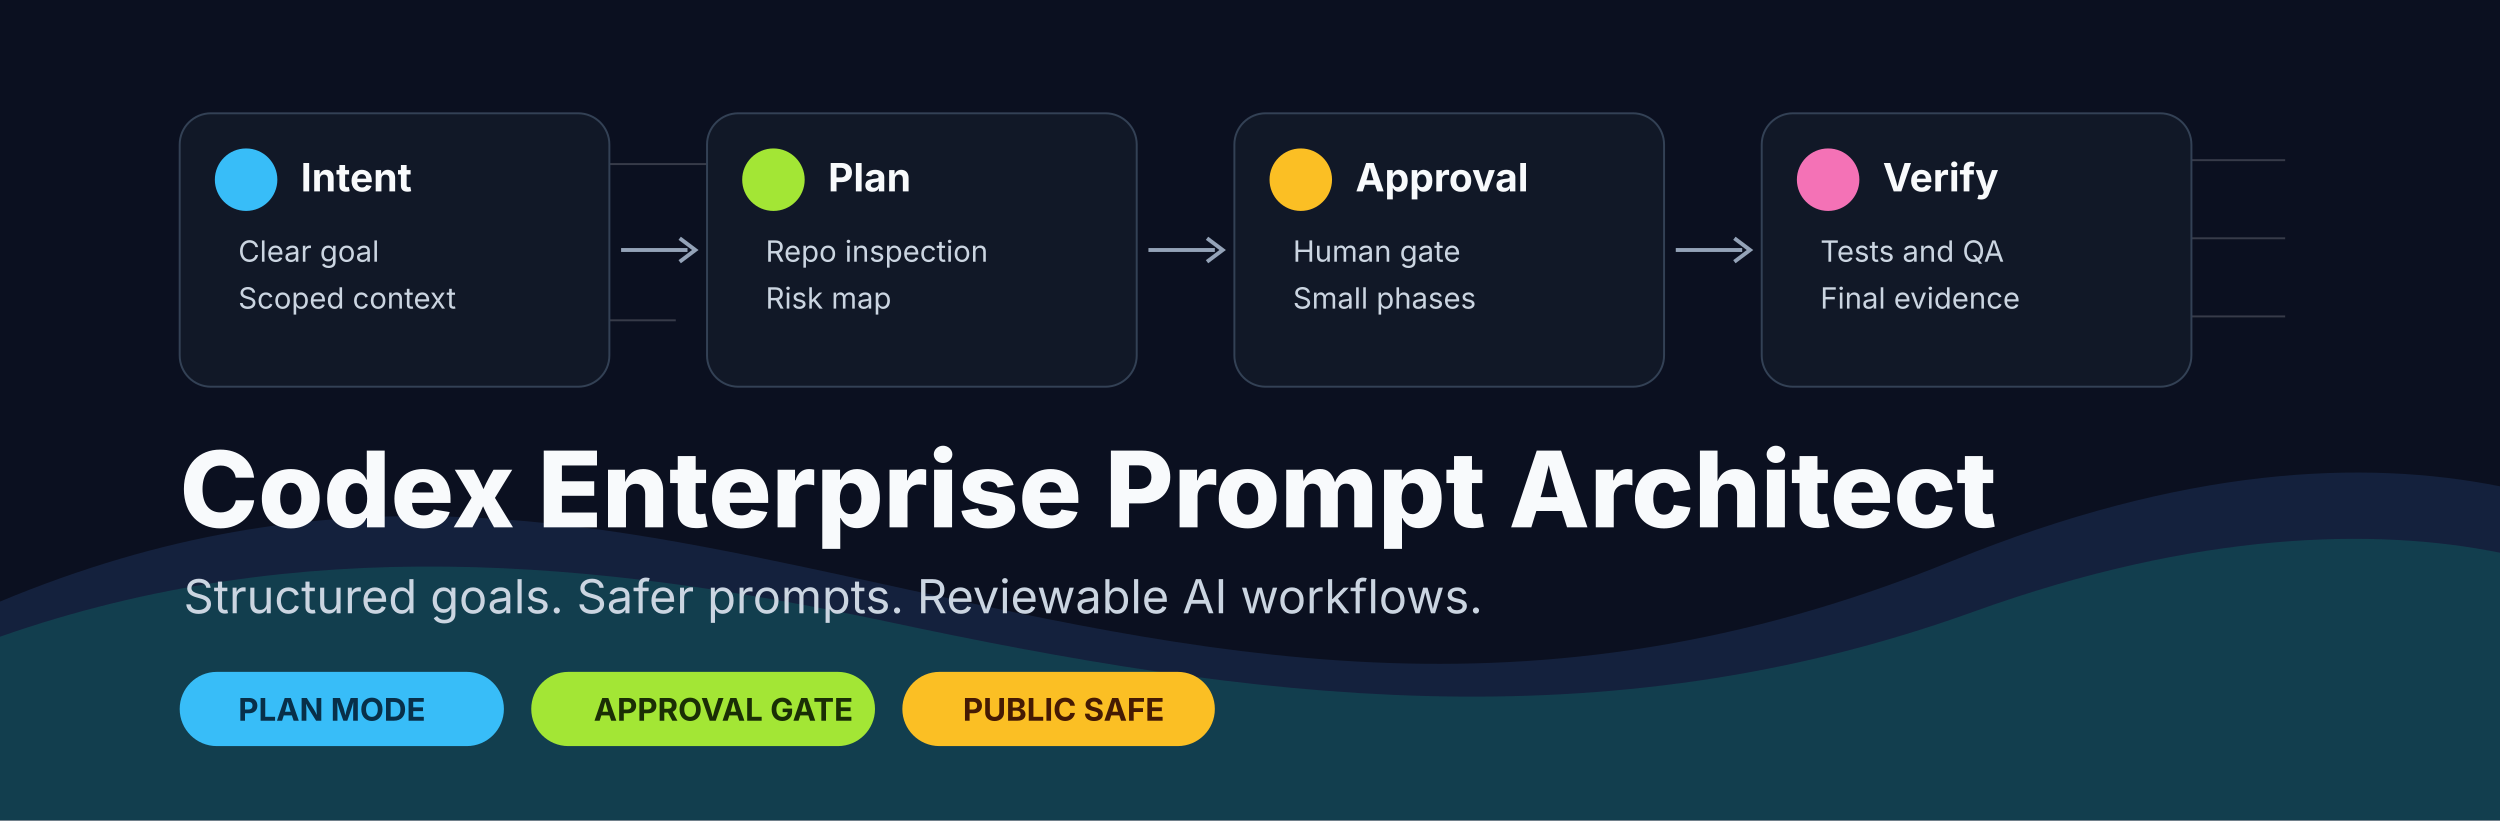
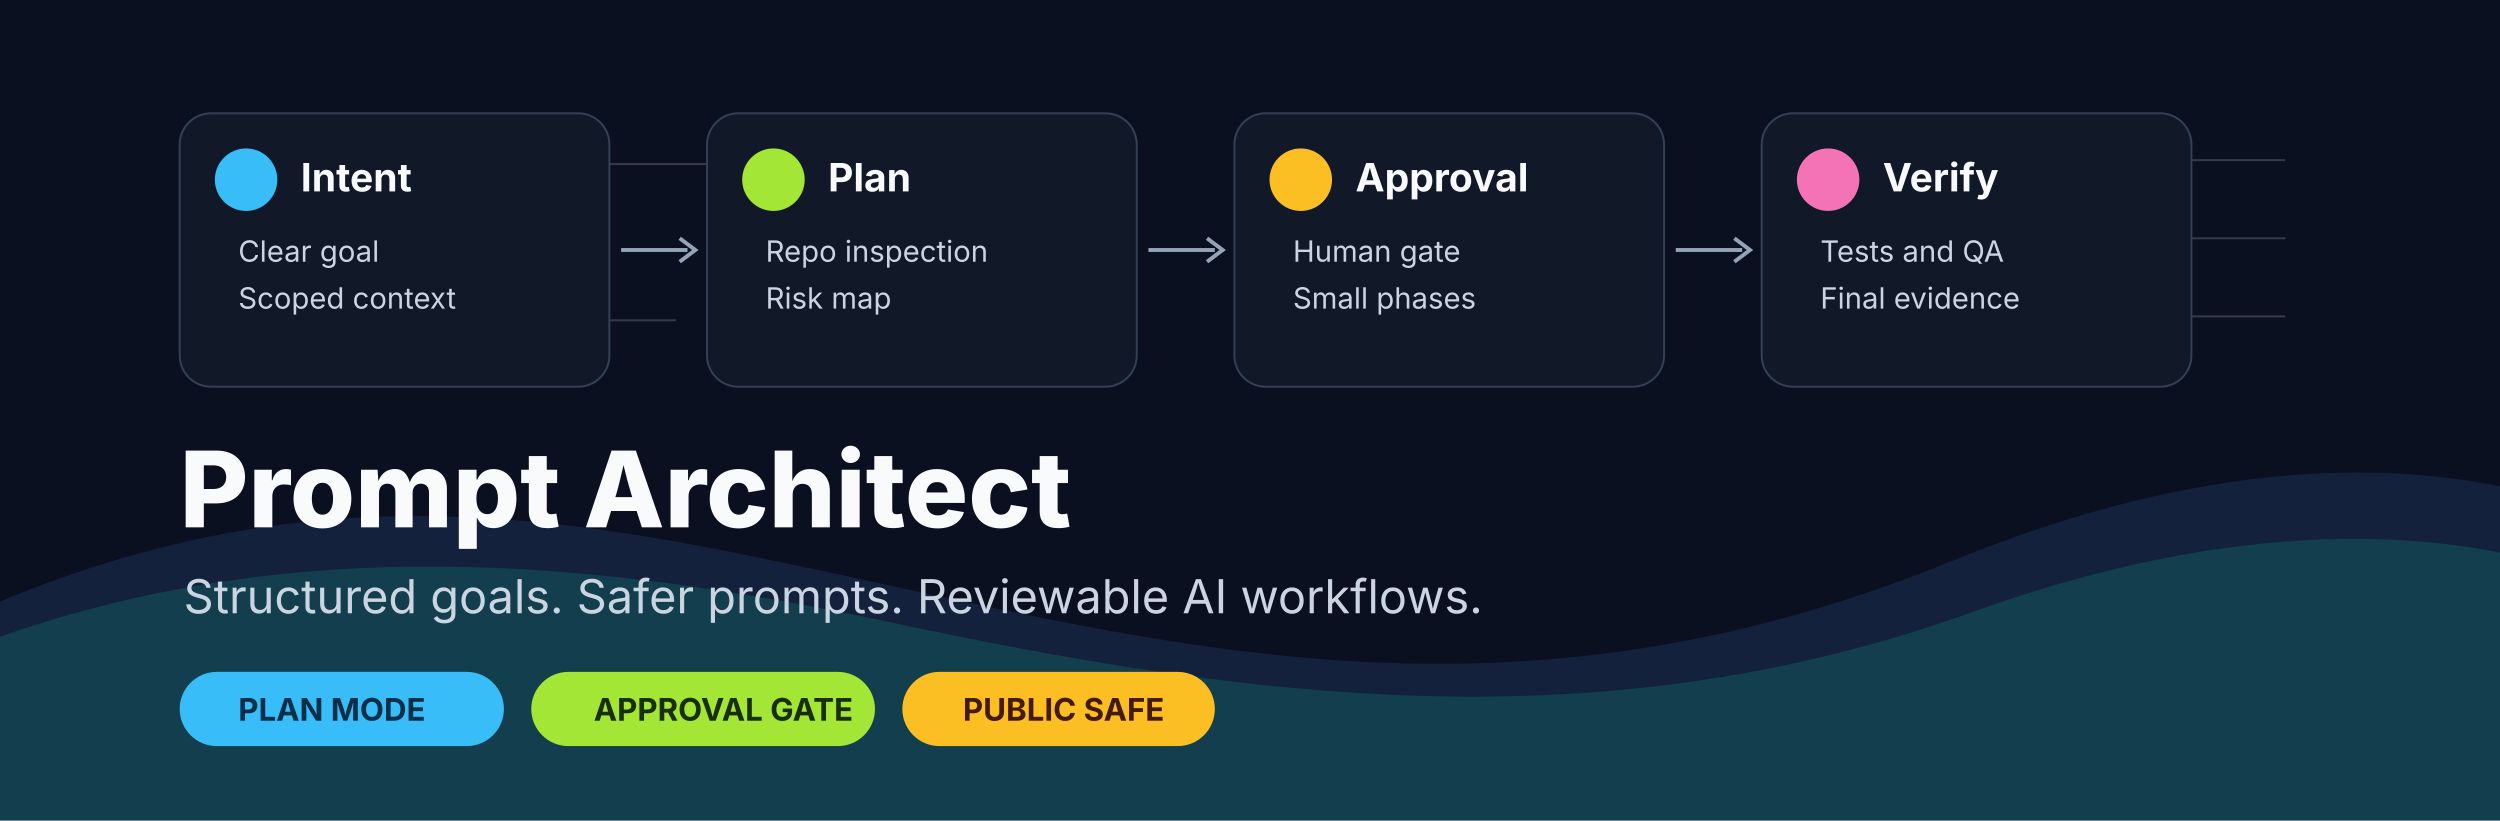
<svg xmlns="http://www.w3.org/2000/svg" width="1280" height="420" viewBox="0 0 1280 420" fill="none" role="img" aria-labelledby="title desc">
  <rect width="1280" height="420" rx="0" fill="#0B1020" />
  <path d="M0 308C168 238 299 266 438 296C613 334 782 376 1000 287C1118 239 1210 235 1280 249V420H0V308Z" fill="#14213D" />
  <path d="M0 326C154 272 306 287 453 318C640 358 820 382 1011 313C1125 272 1216 270 1280 283V420H0V326Z" fill="#0F766E" opacity="0.34" />
  <g opacity="0.2">
    <path d="M114 84H384" stroke="#E5E7EB" />
    <path d="M114 124H297" stroke="#E5E7EB" />
    <path d="M114 164H346" stroke="#E5E7EB" />
    <path d="M936 82H1170" stroke="#E5E7EB" />
    <path d="M990 122H1170" stroke="#E5E7EB" />
    <path d="M916 162H1170" stroke="#E5E7EB" />
  </g>
  <rect x="92" y="58" width="220" height="140" rx="16" fill="#111827" stroke="#334155" />
  <rect x="362" y="58" width="220" height="140" rx="16" fill="#111827" stroke="#334155" />
  <rect x="632" y="58" width="220" height="140" rx="16" fill="#111827" stroke="#334155" />
  <rect x="902" y="58" width="220" height="140" rx="16" fill="#111827" stroke="#334155" />
  <circle cx="126" cy="92" r="16" fill="#38BDF8" />
  <circle cx="396" cy="92" r="16" fill="#A3E635" />
  <circle cx="666" cy="92" r="16" fill="#FBBF24" />
  <circle cx="936" cy="92" r="16" fill="#F472B6" />
  <text x="154" y="98" fill="#F8FAFC" font-family="Inter,Segoe UI,Arial,sans-serif" font-size="20" font-weight="700">Intent</text>
  <text x="424" y="98" fill="#F8FAFC" font-family="Inter,Segoe UI,Arial,sans-serif" font-size="20" font-weight="700">Plan</text>
  <text x="694" y="98" fill="#F8FAFC" font-family="Inter,Segoe UI,Arial,sans-serif" font-size="20" font-weight="700">Approval</text>
  <text x="964" y="98" fill="#F8FAFC" font-family="Inter,Segoe UI,Arial,sans-serif" font-size="20" font-weight="700">Verify</text>
  <text x="122" y="134" fill="#CBD5E1" font-family="Inter,Segoe UI,Arial,sans-serif" font-size="15">Clear goal</text>
  <text x="122" y="158" fill="#CBD5E1" font-family="Inter,Segoe UI,Arial,sans-serif" font-size="15">Scoped context</text>
  <text x="392" y="134" fill="#CBD5E1" font-family="Inter,Segoe UI,Arial,sans-serif" font-size="15">Repo inspection</text>
  <text x="392" y="158" fill="#CBD5E1" font-family="Inter,Segoe UI,Arial,sans-serif" font-size="15">Risk map</text>
  <text x="662" y="134" fill="#CBD5E1" font-family="Inter,Segoe UI,Arial,sans-serif" font-size="15">Human gate</text>
  <text x="662" y="158" fill="#CBD5E1" font-family="Inter,Segoe UI,Arial,sans-serif" font-size="15">Small phases</text>
  <text x="932" y="134" fill="#CBD5E1" font-family="Inter,Segoe UI,Arial,sans-serif" font-size="15">Tests and QA</text>
  <text x="932" y="158" fill="#CBD5E1" font-family="Inter,Segoe UI,Arial,sans-serif" font-size="15">Final evidence</text>
  <path d="M318 128H352" stroke="#94A3B8" stroke-width="2" />
  <path d="M348 122L356 128L348 134" stroke="#94A3B8" stroke-width="2" />
  <path d="M588 128H622" stroke="#94A3B8" stroke-width="2" />
  <path d="M618 122L626 128L618 134" stroke="#94A3B8" stroke-width="2" />
  <path d="M858 128H892" stroke="#94A3B8" stroke-width="2" />
  <path d="M888 122L896 128L888 134" stroke="#94A3B8" stroke-width="2" />
-   <text x="92" y="270" fill="#F8FAFC" font-family="Inter,Segoe UI,Arial,sans-serif" font-size="54" font-weight="800">Codex Enterprise Prompt Architect</text>
+   <text x="92" y="270" fill="#F8FAFC" font-family="Inter,Segoe UI,Arial,sans-serif" font-size="54" font-weight="800">Prompt Architect</text>
  <text x="94" y="314" fill="#CBD5E1" font-family="Inter,Segoe UI,Arial,sans-serif" font-size="24">Structured goals. Safer prompts. Reviewable AI workflows.</text>
  <rect x="92" y="344" width="166" height="38" rx="19" fill="#38BDF8" />
  <text x="122" y="369" fill="#082F49" font-family="Inter,Segoe UI,Arial,sans-serif" font-size="16" font-weight="700">PLAN MODE</text>
  <rect x="272" y="344" width="176" height="38" rx="19" fill="#A3E635" />
  <text x="304" y="369" fill="#1A2E05" font-family="Inter,Segoe UI,Arial,sans-serif" font-size="16" font-weight="700">APPROVAL GATE</text>
  <rect x="462" y="344" width="160" height="38" rx="19" fill="#FBBF24" />
  <text x="493" y="369" fill="#451A03" font-family="Inter,Segoe UI,Arial,sans-serif" font-size="16" font-weight="700">PUBLIC SAFE</text>
</svg>
